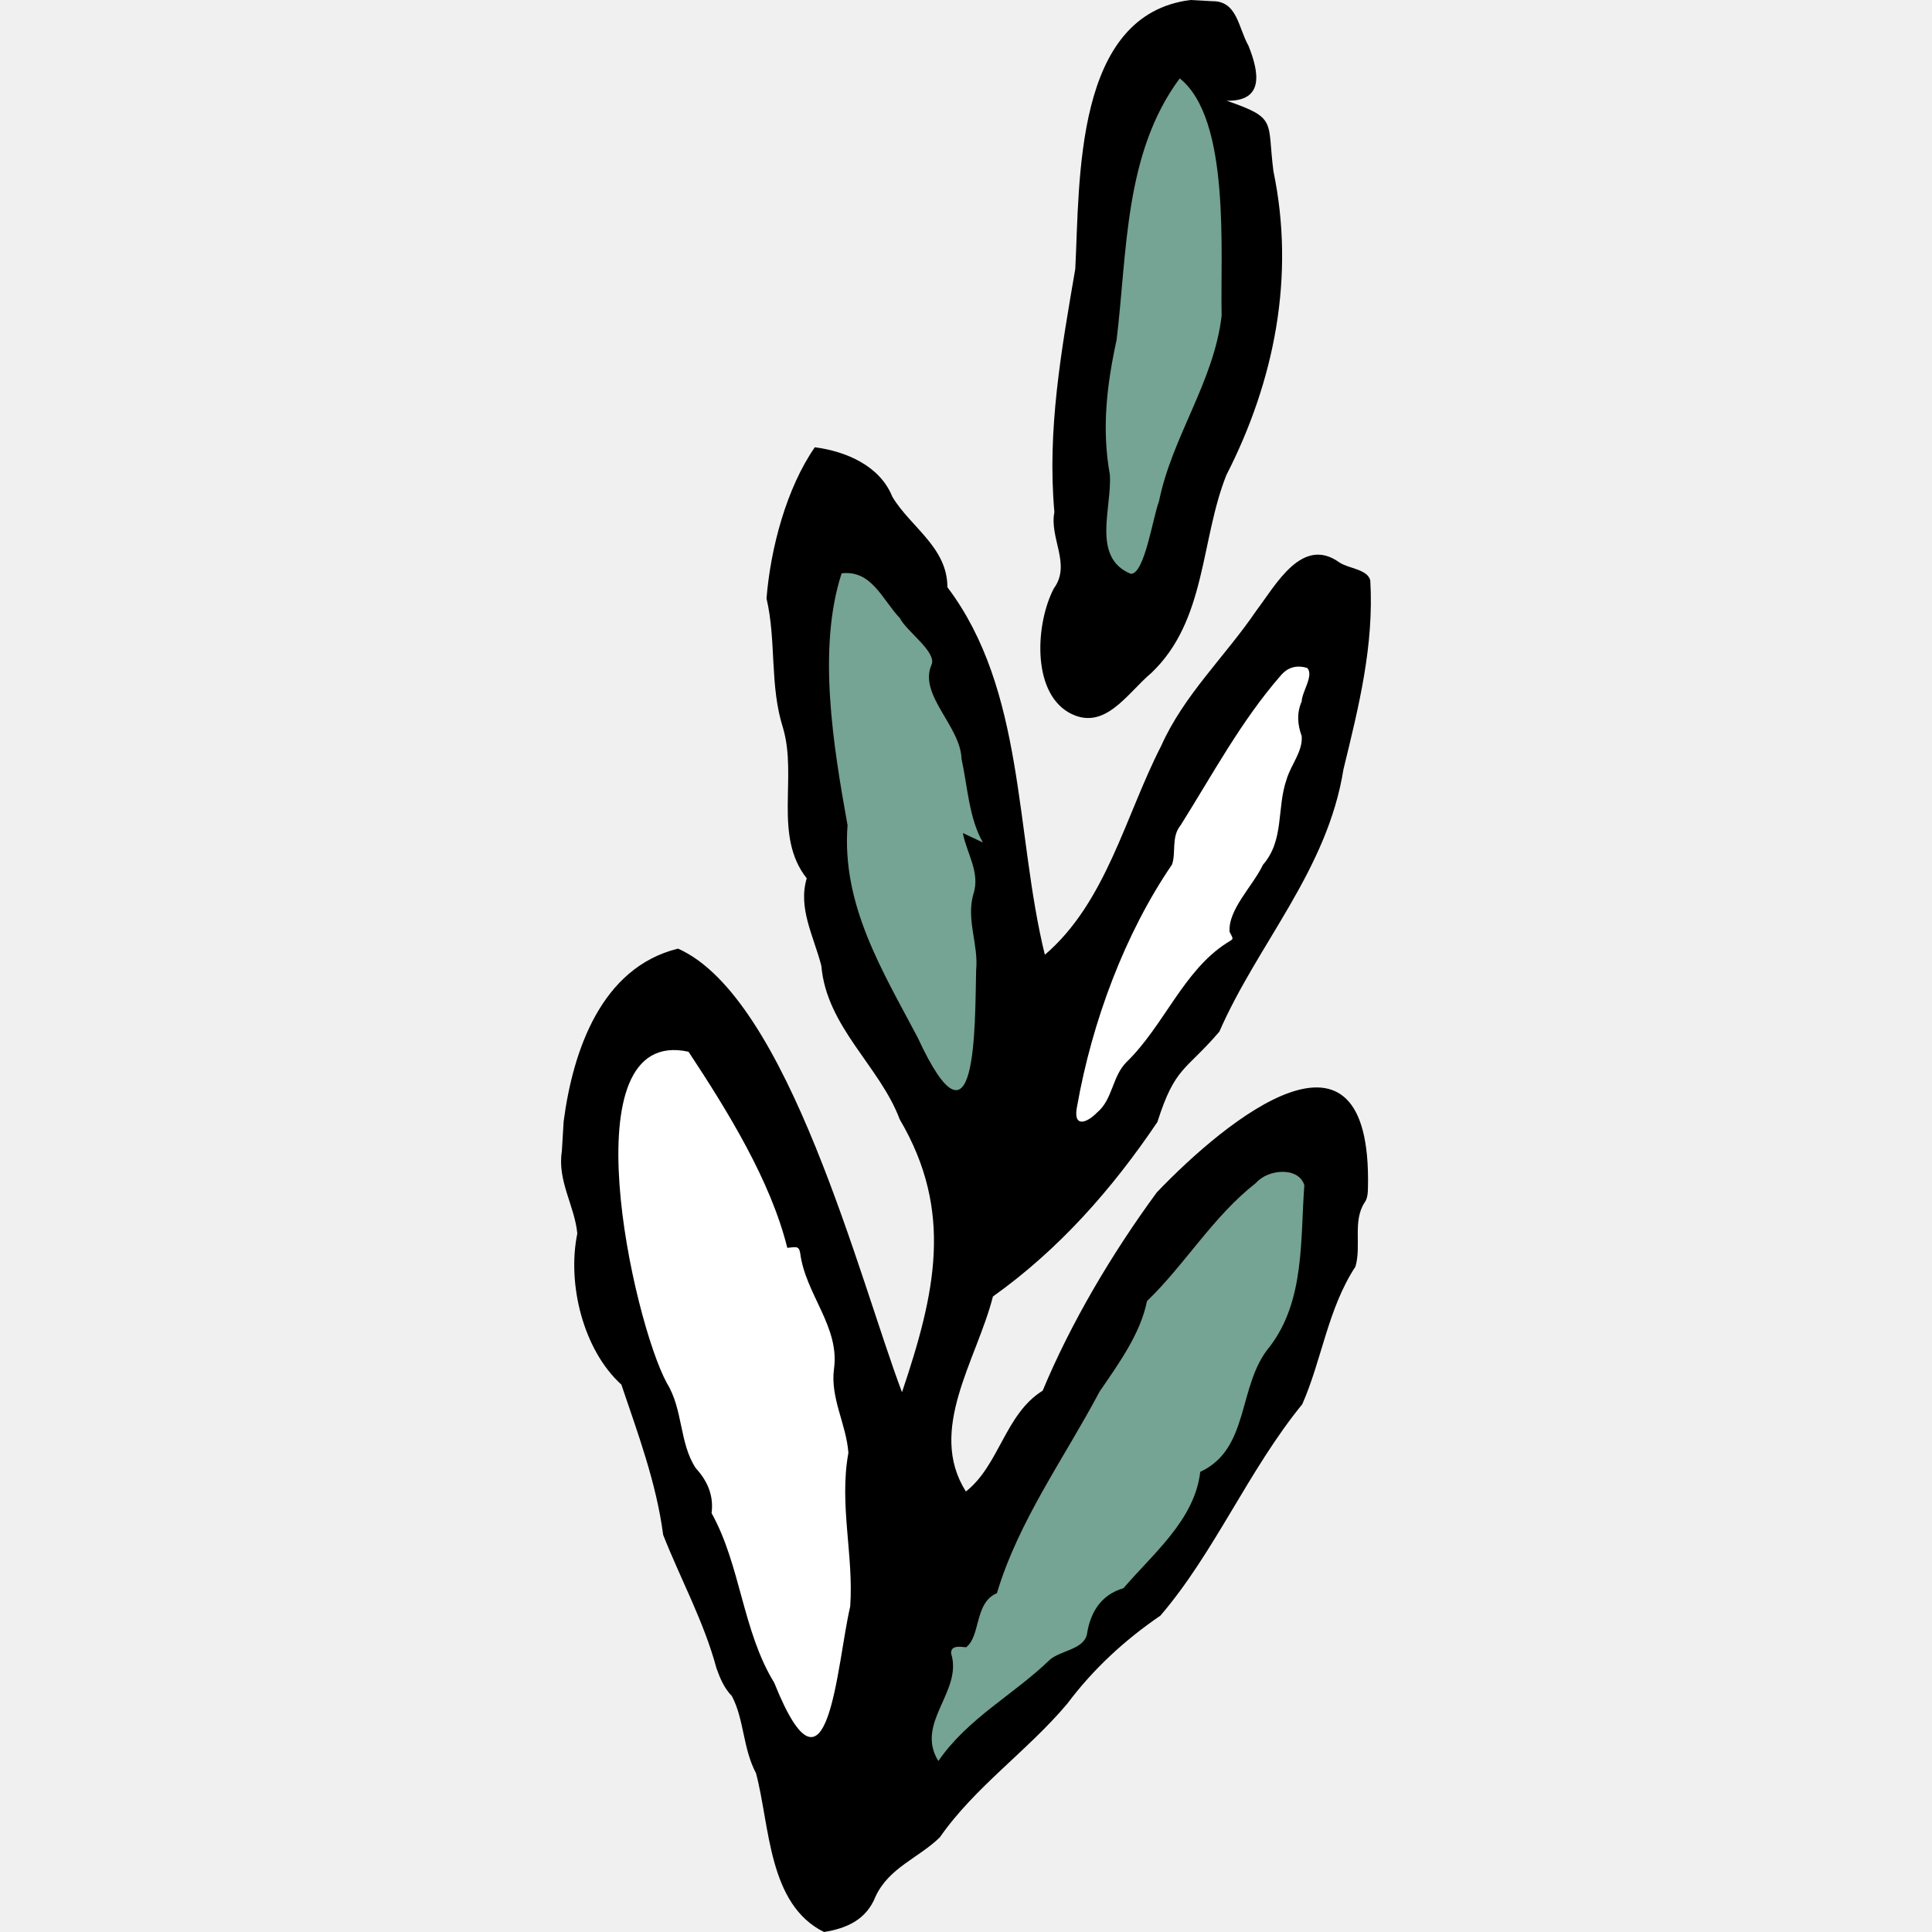
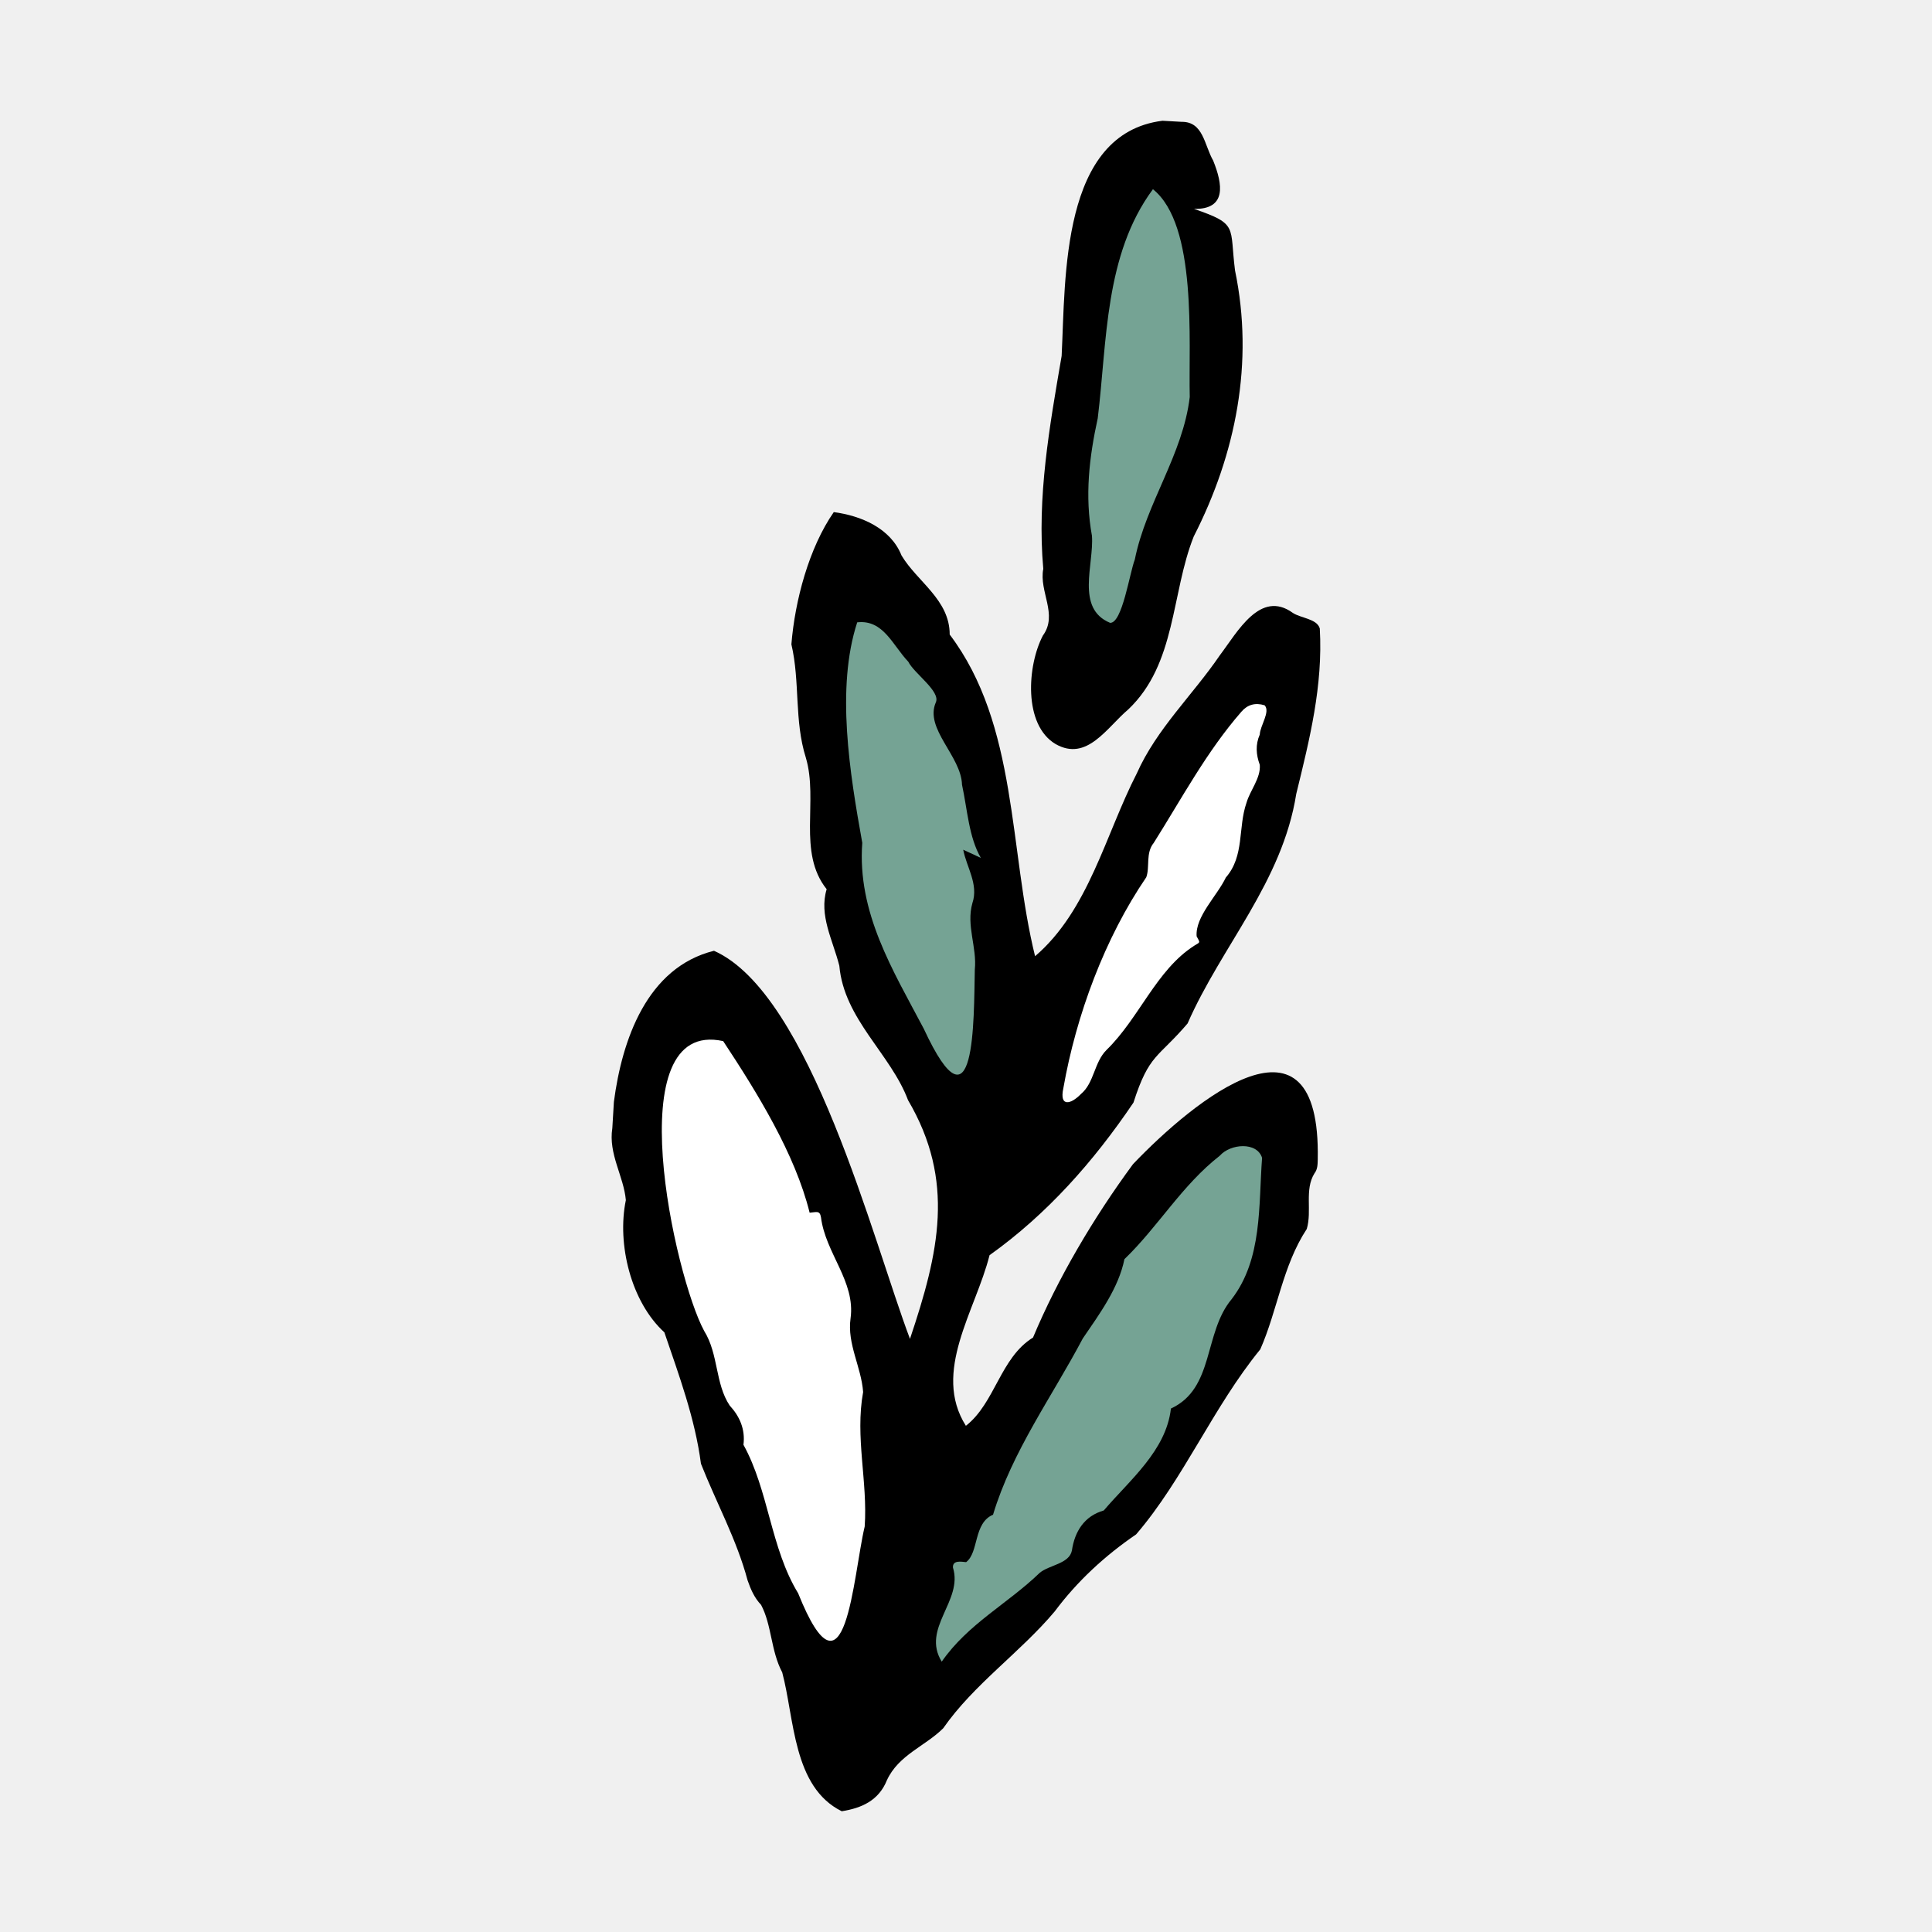
<svg xmlns="http://www.w3.org/2000/svg" width="16" height="16" viewBox="0 0 16 16" fill="none">
-   <g clip-path="url(#clip0_4_37)">
-     <path d="M4.668 9.286C4.745 8.701 4.979 8.013 5.615 7.856C6.529 8.262 7.12 10.605 7.47 11.53C7.745 10.712 7.901 10.034 7.451 9.27C7.287 8.831 6.845 8.505 6.802 7.998C6.738 7.751 6.607 7.521 6.681 7.274C6.403 6.923 6.605 6.437 6.485 6.03C6.372 5.675 6.431 5.312 6.348 4.956C6.381 4.54 6.514 4.041 6.748 3.704C7.007 3.738 7.287 3.857 7.39 4.114C7.54 4.365 7.846 4.532 7.846 4.863C8.492 5.719 8.405 6.897 8.653 7.907C9.161 7.473 9.32 6.754 9.616 6.178C9.805 5.754 10.146 5.437 10.403 5.059C10.569 4.839 10.785 4.435 11.094 4.659C11.17 4.709 11.322 4.713 11.348 4.805C11.38 5.348 11.252 5.853 11.126 6.371C10.993 7.207 10.419 7.81 10.098 8.544C9.816 8.873 9.733 8.829 9.585 9.292C9.209 9.85 8.767 10.35 8.223 10.737C8.09 11.262 7.676 11.841 7.999 12.352C8.276 12.135 8.324 11.709 8.635 11.517C8.868 10.957 9.207 10.383 9.58 9.875C10.163 9.265 11.36 8.292 11.329 9.83C11.328 9.876 11.327 9.925 11.299 9.962C11.201 10.117 11.276 10.318 11.225 10.49C10.997 10.837 10.947 11.261 10.785 11.629C10.34 12.174 10.058 12.858 9.61 13.38C9.314 13.582 9.054 13.822 8.839 14.109C8.511 14.499 8.074 14.798 7.784 15.215C7.612 15.385 7.362 15.466 7.251 15.706C7.174 15.899 7.012 15.97 6.824 16C6.36 15.77 6.377 15.121 6.261 14.685C6.152 14.481 6.163 14.238 6.061 14.046C5.997 13.98 5.963 13.899 5.933 13.814C5.829 13.428 5.636 13.077 5.492 12.711C5.436 12.281 5.281 11.867 5.146 11.467C4.83 11.18 4.695 10.633 4.781 10.216C4.761 9.991 4.614 9.779 4.653 9.535L4.668 9.286Z" fill="black" />
-     <path d="M10.041 0.01C10.247 0.008 10.255 0.23 10.339 0.378C10.429 0.602 10.47 0.841 10.158 0.834C10.581 0.98 10.492 0.999 10.546 1.418C10.727 2.286 10.556 3.153 10.156 3.935C9.941 4.475 9.991 5.139 9.536 5.572C9.332 5.743 9.145 6.068 8.848 5.899C8.541 5.718 8.579 5.155 8.728 4.872C8.873 4.674 8.689 4.457 8.732 4.241C8.671 3.561 8.79 2.898 8.905 2.227C8.943 1.481 8.897 0.121 9.859 0L10.041 0.01Z" fill="black" />
-     <path d="M6.907 11.335C6.874 11.577 7.009 11.794 7.026 12.032C6.948 12.461 7.071 12.879 7.041 13.305C6.929 13.776 6.863 15.062 6.412 13.936C6.149 13.508 6.134 12.965 5.893 12.531C5.912 12.385 5.858 12.263 5.763 12.16C5.625 11.953 5.658 11.673 5.523 11.455C5.243 10.943 4.696 8.49 5.702 8.71C6.027 9.202 6.383 9.78 6.52 10.334C6.585 10.33 6.616 10.311 6.627 10.378C6.67 10.718 6.955 10.986 6.907 11.335Z" fill="white" />
-     <path d="M7.771 14.584C7.575 14.267 7.975 14.009 7.877 13.694C7.872 13.622 7.954 13.638 8.001 13.642C8.123 13.549 8.068 13.273 8.256 13.194C8.436 12.593 8.814 12.076 9.106 11.525C9.265 11.292 9.444 11.047 9.499 10.775C9.819 10.466 10.044 10.076 10.402 9.796C10.502 9.681 10.754 9.661 10.802 9.815C10.768 10.268 10.807 10.772 10.515 11.153C10.246 11.473 10.354 11.998 9.94 12.189C9.894 12.588 9.547 12.868 9.304 13.153C9.12 13.206 9.029 13.352 9.002 13.533C8.977 13.658 8.789 13.668 8.698 13.742C8.395 14.036 8.018 14.226 7.771 14.584Z" fill="#75A394" />
-     <path d="M8.14 6.977C8.085 6.951 8.029 6.925 7.974 6.899C8.003 7.061 8.121 7.226 8.061 7.405C8 7.617 8.105 7.822 8.084 8.034C8.073 8.502 8.091 9.653 7.6 8.593C7.308 8.039 6.969 7.495 7.019 6.834C6.9 6.174 6.768 5.369 6.97 4.748C7.219 4.719 7.306 4.965 7.453 5.12C7.508 5.23 7.762 5.401 7.714 5.506C7.606 5.755 7.954 6.012 7.963 6.284C8.014 6.522 8.026 6.779 8.14 6.977Z" fill="#75A394" />
-     <path d="M8.921 9.157C9.044 8.462 9.315 7.732 9.706 7.16C9.741 7.063 9.698 6.931 9.777 6.835C10.042 6.414 10.278 5.971 10.606 5.595C10.664 5.526 10.738 5.505 10.826 5.532C10.883 5.592 10.783 5.727 10.78 5.809C10.738 5.906 10.745 5.999 10.78 6.096C10.791 6.222 10.689 6.336 10.655 6.455C10.572 6.691 10.638 6.958 10.459 7.162C10.376 7.338 10.169 7.532 10.183 7.718C10.22 7.786 10.215 7.773 10.16 7.809C9.801 8.038 9.64 8.493 9.33 8.795C9.211 8.912 9.215 9.105 9.088 9.211C8.993 9.309 8.882 9.338 8.921 9.157Z" fill="white" />
-     <path d="M9.77 0.649C10.193 0.987 10.105 2.089 10.117 2.615C10.053 3.163 9.706 3.617 9.598 4.153C9.548 4.279 9.479 4.759 9.364 4.752C9.035 4.616 9.212 4.199 9.191 3.928C9.123 3.552 9.166 3.187 9.247 2.816C9.336 2.088 9.309 1.27 9.77 0.649Z" fill="#75A394" />
-   </g>
-   <defs>
-     <clipPath id="clip0_4_37">
-       <rect width="16" height="16" fill="white" />
-     </clipPath>
-   </defs>
+   <path d="M5.084 9.125C5.151 8.613 5.357 8.012 5.913 7.874C6.713 8.229 7.23 10.279 7.536 11.088C7.776 10.373 7.913 9.78 7.52 9.111C7.376 8.727 6.99 8.441 6.951 7.998C6.896 7.782 6.781 7.581 6.846 7.364C6.602 7.058 6.779 6.632 6.674 6.276C6.576 5.966 6.627 5.648 6.554 5.336C6.583 4.973 6.7 4.536 6.905 4.241C7.131 4.271 7.376 4.374 7.466 4.6C7.597 4.819 7.865 4.966 7.865 5.255C8.431 6.004 8.354 7.035 8.572 7.919C9.016 7.539 9.155 6.91 9.414 6.406C9.579 6.035 9.877 5.757 10.102 5.427C10.248 5.234 10.437 4.88 10.707 5.076C10.774 5.12 10.907 5.124 10.93 5.205C10.957 5.68 10.846 6.121 10.735 6.575C10.619 7.306 10.116 7.834 9.835 8.476C9.589 8.764 9.517 8.726 9.387 9.131C9.058 9.618 8.671 10.056 8.195 10.395C8.079 10.855 7.717 11.361 7.999 11.808C8.242 11.618 8.283 11.245 8.555 11.077C8.76 10.587 9.056 10.085 9.383 9.641C9.893 9.107 10.94 8.255 10.913 9.602C10.912 9.642 10.912 9.684 10.886 9.717C10.801 9.853 10.867 10.028 10.822 10.178C10.622 10.482 10.579 10.854 10.437 11.175C10.047 11.652 9.801 12.251 9.409 12.707C9.15 12.884 8.922 13.094 8.734 13.346C8.447 13.687 8.065 13.948 7.811 14.313C7.661 14.462 7.442 14.533 7.345 14.743C7.277 14.912 7.135 14.974 6.971 15C6.565 14.799 6.58 14.231 6.478 13.85C6.383 13.671 6.392 13.458 6.303 13.291C6.247 13.232 6.217 13.162 6.191 13.087C6.101 12.75 5.931 12.442 5.805 12.122C5.756 11.746 5.621 11.384 5.502 11.034C5.226 10.782 5.108 10.304 5.183 9.939C5.166 9.742 5.037 9.557 5.071 9.343L5.084 9.125Z" fill="black" />
+   <path d="M9.786 1.009C9.966 1.007 9.973 1.201 10.047 1.33C10.126 1.526 10.161 1.735 9.888 1.73C10.259 1.857 10.181 1.874 10.228 2.24C10.386 3 10.236 3.758 9.886 4.443C9.698 4.915 9.742 5.497 9.344 5.875C9.166 6.025 9.002 6.31 8.742 6.162C8.473 6.003 8.507 5.51 8.637 5.263C8.764 5.089 8.603 4.899 8.64 4.711C8.587 4.116 8.691 3.536 8.792 2.948C8.825 2.296 8.785 1.106 9.627 1L9.786 1.009Z" fill="black" />
+   <path d="M7.044 10.918C7.014 11.13 7.133 11.32 7.148 11.528C7.08 11.904 7.187 12.269 7.161 12.642C7.063 13.054 7.005 14.18 6.61 13.195C6.381 12.82 6.367 12.345 6.157 11.965C6.173 11.837 6.126 11.73 6.043 11.64C5.922 11.459 5.951 11.214 5.832 11.023C5.588 10.575 5.109 8.429 5.989 8.622C6.273 9.052 6.585 9.558 6.705 10.043C6.762 10.039 6.789 10.022 6.799 10.081C6.836 10.379 7.086 10.613 7.044 10.918Z" fill="white" />
+   <path d="M7.799 13.761C7.628 13.484 7.978 13.258 7.892 12.982C7.888 12.919 7.96 12.933 8.001 12.937C8.108 12.856 8.06 12.614 8.224 12.544C8.382 12.019 8.713 11.566 8.967 11.085C9.107 10.88 9.264 10.666 9.312 10.428C9.592 10.158 9.788 9.816 10.102 9.571C10.19 9.471 10.41 9.454 10.452 9.589C10.422 9.985 10.456 10.426 10.2 10.759C9.966 11.039 10.059 11.498 9.697 11.665C9.658 12.014 9.353 12.26 9.141 12.509C8.98 12.555 8.9 12.683 8.877 12.841C8.855 12.951 8.69 12.96 8.611 13.025C8.346 13.281 8.016 13.448 7.799 13.761Z" fill="#75A394" />
+   <path d="M8.123 7.105C8.074 7.082 8.025 7.059 7.977 7.037C8.003 7.178 8.106 7.323 8.053 7.479C8 7.665 8.092 7.844 8.073 8.03C8.064 8.44 8.08 9.446 7.65 8.519C7.394 8.034 7.098 7.558 7.141 6.98C7.037 6.402 6.922 5.698 7.099 5.154C7.316 5.129 7.392 5.344 7.522 5.48C7.569 5.576 7.792 5.726 7.75 5.817C7.655 6.036 7.96 6.26 7.967 6.499C8.012 6.707 8.023 6.932 8.123 7.105Z" fill="#75A394" />
+   <path d="M8.806 9.013C8.913 8.404 9.151 7.766 9.493 7.265C9.524 7.18 9.486 7.064 9.555 6.98C9.787 6.612 9.993 6.224 10.28 5.895C10.331 5.835 10.396 5.817 10.473 5.841C10.523 5.893 10.435 6.011 10.433 6.083C10.396 6.167 10.402 6.249 10.433 6.334C10.442 6.444 10.353 6.544 10.323 6.648C10.251 6.854 10.308 7.088 10.152 7.267C10.079 7.42 9.898 7.59 9.91 7.754C9.943 7.813 9.938 7.801 9.89 7.832C9.576 8.033 9.435 8.431 9.164 8.695C9.06 8.798 9.063 8.967 8.952 9.06C8.869 9.146 8.772 9.171 8.806 9.013Z" fill="white" />
+   <path d="M9.548 1.567C9.918 1.863 9.842 2.828 9.853 3.288C9.796 3.767 9.492 4.165 9.398 4.634C9.355 4.744 9.294 5.164 9.193 5.158C8.906 5.039 9.061 4.674 9.043 4.437C8.983 4.108 9.02 3.788 9.091 3.464C9.169 2.827 9.146 2.111 9.548 1.567Z" fill="#75A394" />
</svg>
